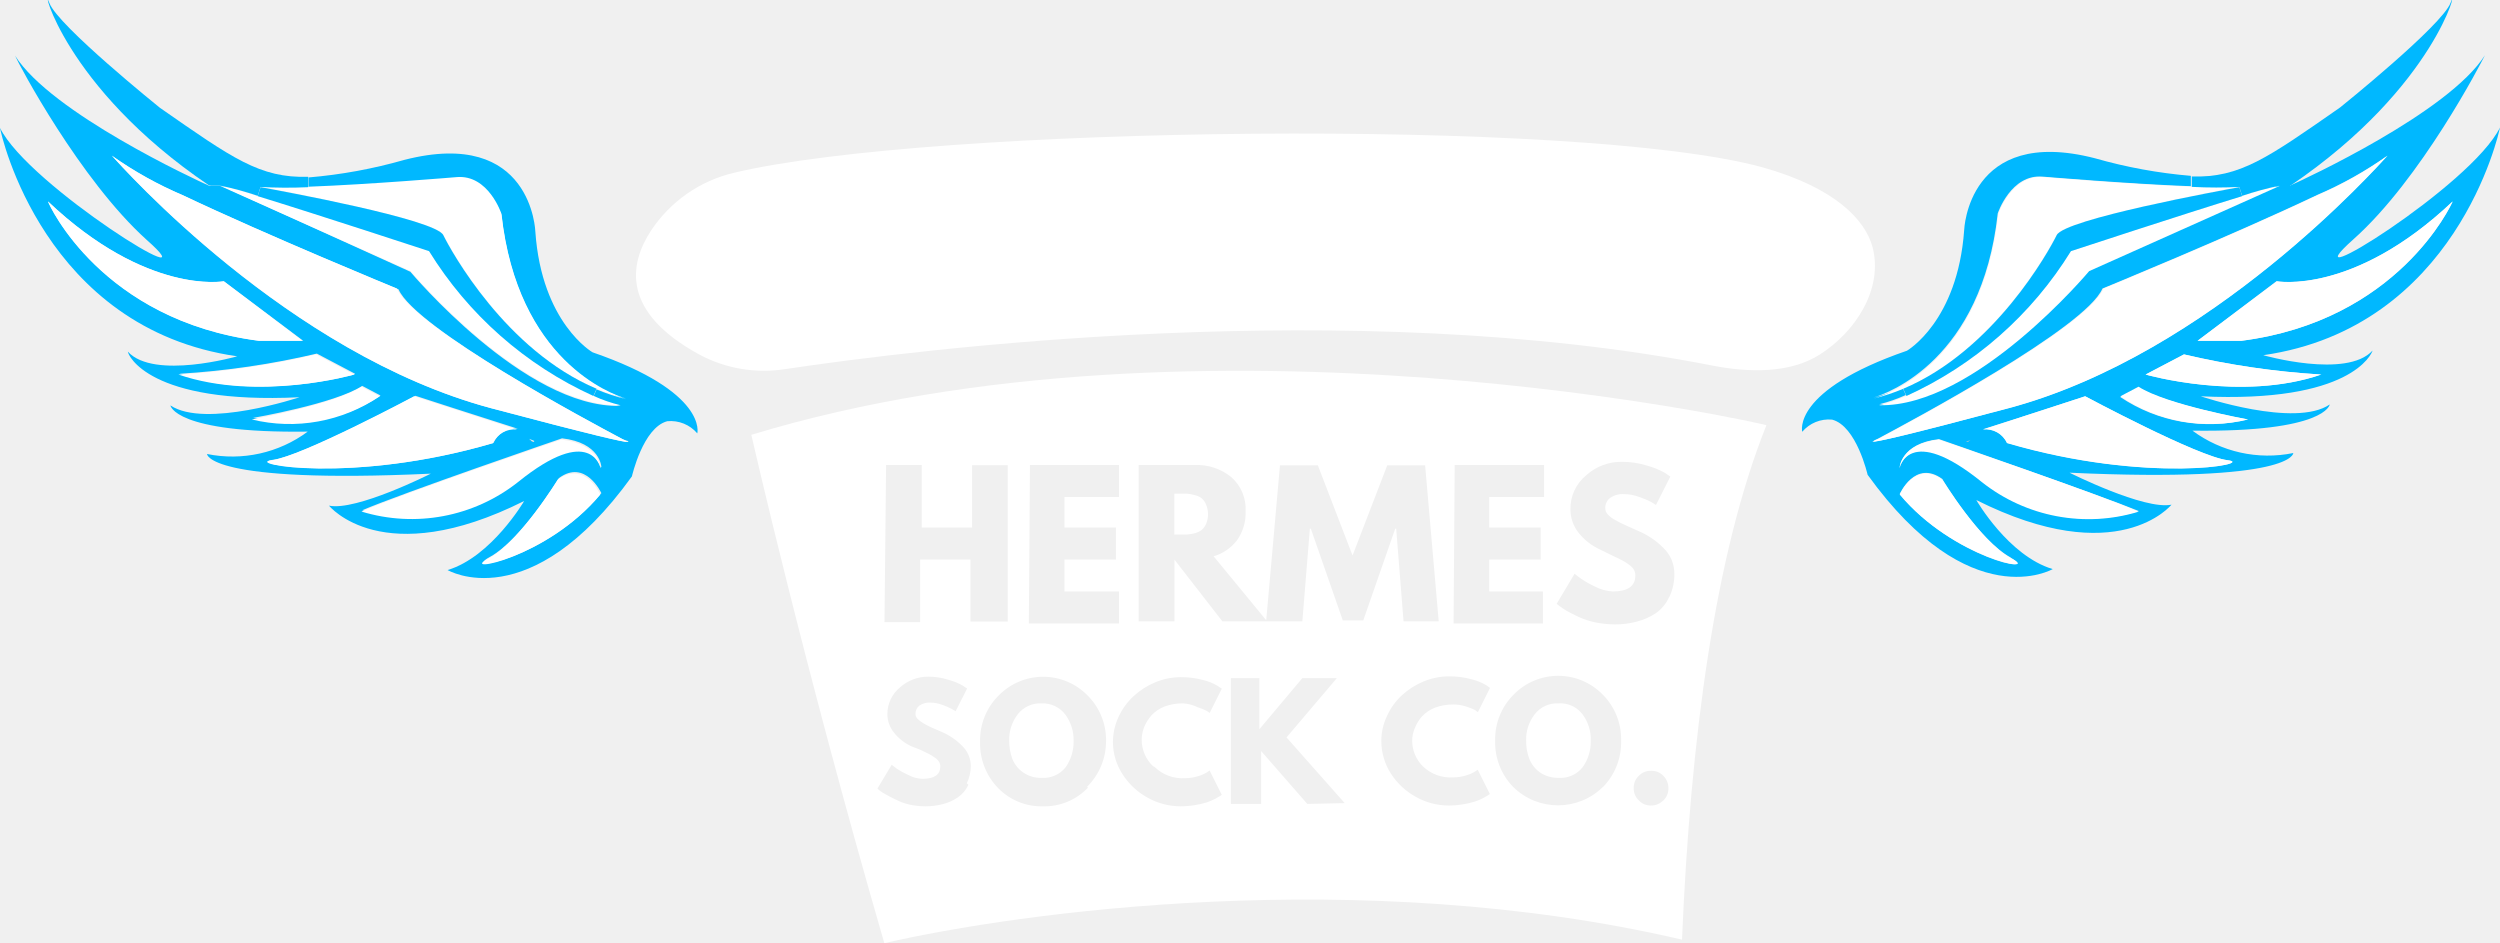
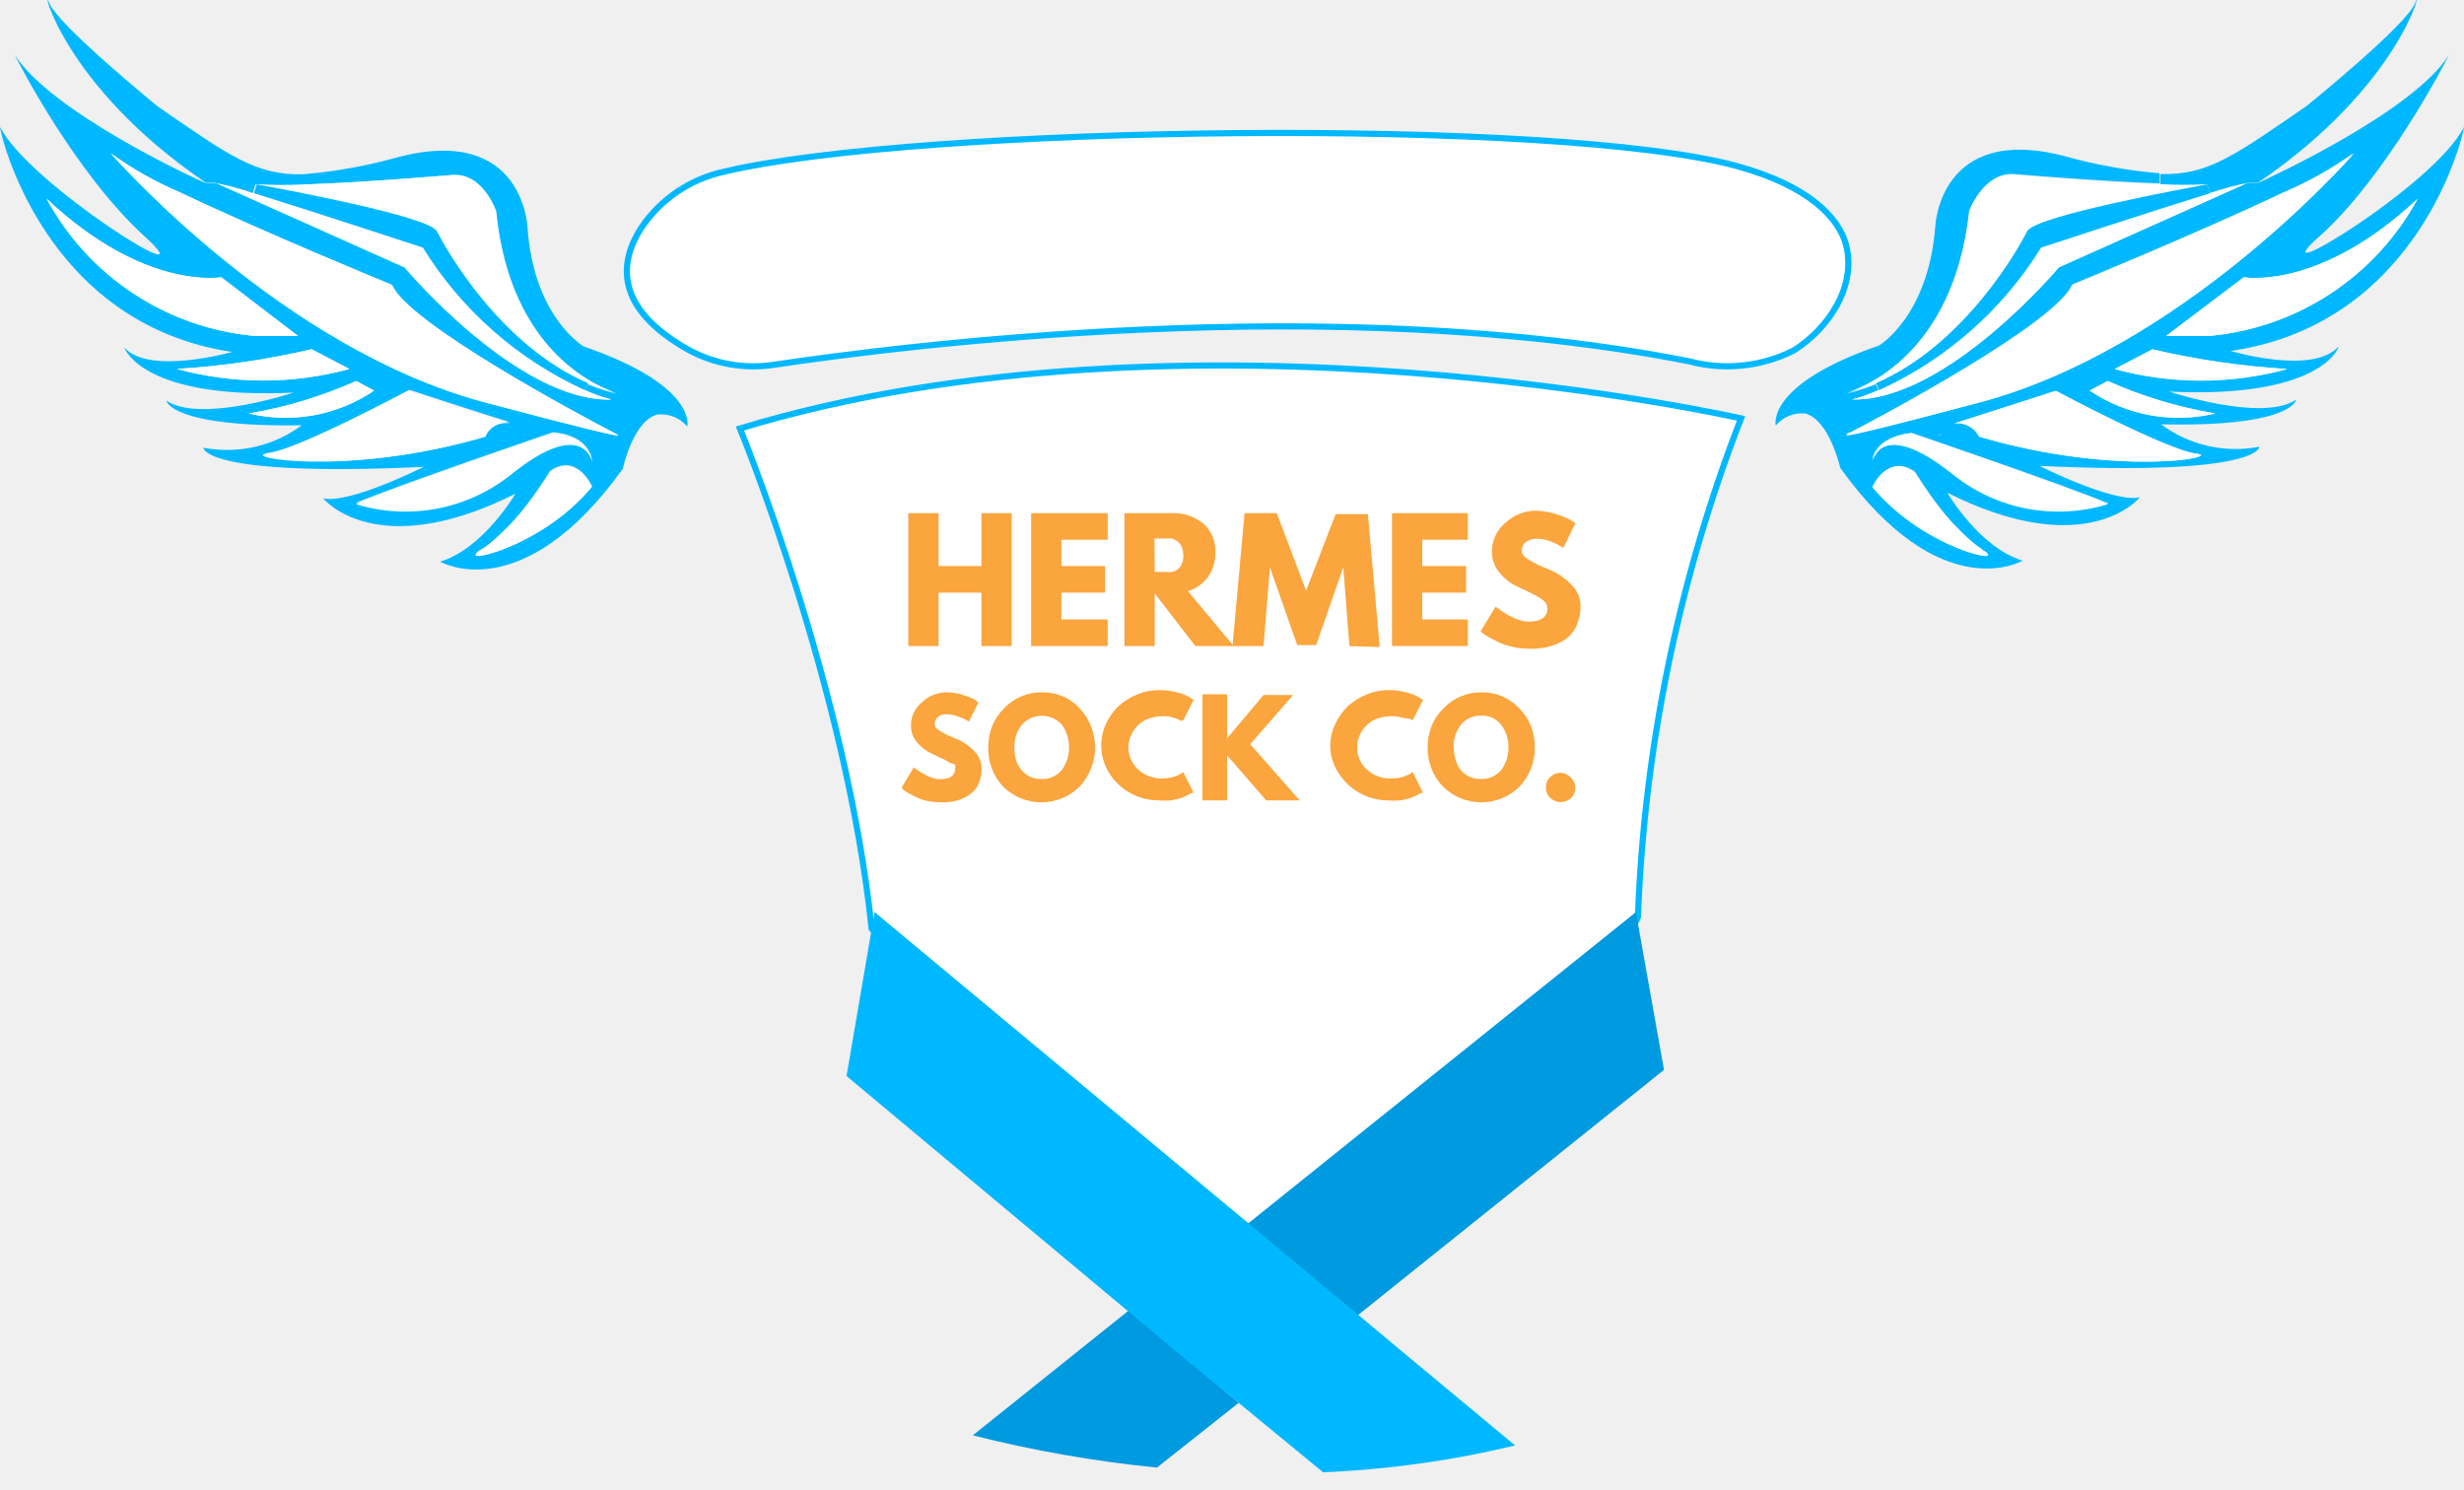
- <svg xmlns="http://www.w3.org/2000/svg" viewBox="0 0 156.39 58.95">
+ <svg xmlns="http://www.w3.org/2000/svg" viewBox="0 0 100.1 60.53">
  <defs>
-     <style>.cls-1{fill:#fff;}.cls-2{fill:#00b8ff;}.cls-3{fill:#b2b2b2;}</style>
+     <style>.cls-1,.cls-4{fill:#fff;}.cls-1{stroke:#00b8ff;stroke-miterlimit:10;stroke-width:0.25px;}.cls-2{fill:#faa53d;}.cls-3{fill:#00b8ff;}.cls-5{fill:#b2b2b2;}.cls-6{fill:none;}.cls-7{fill:#009ae0;}</style>
  </defs>
  <g id="Layer_2" data-name="Layer 2">
    <g id="Layer_2-2" data-name="Layer 2">
-       <path class="cls-1" d="M40.73,14.42c-1.39,2.12-1.86,5.09,3,7.75a8.55,8.55,0,0,0,5.39.92c8.18-1.22,35.39-4.67,58.06-.21,2.18.42,4.76.5,6.64-.69,2.25-1.42,4-4.11,3.32-6.73-.45-1.67-2.29-3.71-6.91-5-11.41-3.11-52-2.59-64.32.35A8.57,8.57,0,0,0,40.73,14.42Z" />
-       <path class="cls-1" d="M65.15,44a1.77,1.77,0,0,0-1.49.69,2.6,2.6,0,0,0-.53,1.64,3.29,3.29,0,0,0,.19,1.12,1.86,1.86,0,0,0,.67.86,1.9,1.9,0,0,0,1.16.35A1.77,1.77,0,0,0,66.66,48a2.76,2.76,0,0,0,.5-1.65,2.65,2.65,0,0,0-.51-1.64A1.77,1.77,0,0,0,65.15,44Z" />
-       <path class="cls-1" d="M97.49,44a1.75,1.75,0,0,0-1.49.69,2.54,2.54,0,0,0-.53,1.64,3.06,3.06,0,0,0,.19,1.12,1.91,1.91,0,0,0,.66.86,2,2,0,0,0,1.17.35A1.77,1.77,0,0,0,99,48a2.7,2.7,0,0,0,.51-1.65A2.59,2.59,0,0,0,99,44.69,1.74,1.74,0,0,0,97.49,44Z" />
-       <path class="cls-1" d="M75.17,31.17a1.05,1.05,0,0,0-.44-.2,2.44,2.44,0,0,0-.49-.09h-.78v2.56h.78a3.31,3.31,0,0,0,.49-.08,1.2,1.2,0,0,0,.44-.21,1,1,0,0,0,.28-.38,1.56,1.56,0,0,0,0-1.2A1,1,0,0,0,75.17,31.17Z" />
-       <path class="cls-1" d="M47,27.2S50.25,41.52,55.32,59c8.35-1.92,29.75-4.92,49.9-.22.53-12.58,2.06-24.14,5.28-32.18C110.5,26.55,75.35,18.58,47,27.2Zm44,1.89h5.59v2H93.16V33h3.22v2H93.16v2h3.36v2H90.93Zm-26.57,0H70v2H66.59V33h3.22v2H66.59v2H70v2H64.36Zm-9,0h2.23V33h3.15v-3.9h2.23v9.78H60.71V35H57.56v3.92H55.33Zm5.15,20a1.91,1.91,0,0,1-.66.79,3,3,0,0,1-.93.42,4.32,4.32,0,0,1-1.11.14,4.88,4.88,0,0,1-1-.11A3.45,3.45,0,0,1,56,50c-.22-.1-.42-.21-.6-.31a2.43,2.43,0,0,1-.39-.25l-.12-.11.89-1.49.31.24a4.84,4.84,0,0,0,.71.39,2,2,0,0,0,.9.25c.75,0,1.12-.26,1.12-.77a.52.52,0,0,0-.08-.3.91.91,0,0,0-.28-.27,2.69,2.69,0,0,0-.36-.22l-.51-.25L57,46.68a3,3,0,0,1-1.1-.88,1.84,1.84,0,0,1-.39-1.13A2.17,2.17,0,0,1,56.3,43a2.63,2.63,0,0,1,1.77-.67,4,4,0,0,1,1.24.19,3.75,3.75,0,0,1,.9.36l.29.19-.72,1.42-.24-.14a4.63,4.63,0,0,0-.57-.25,2.28,2.28,0,0,0-.77-.15,1.13,1.13,0,0,0-.69.19.63.63,0,0,0-.24.51.43.43,0,0,0,.11.3,1.76,1.76,0,0,0,.39.3c.18.1.34.19.48.25l.65.28a4,4,0,0,1,1.29.88,1.76,1.76,0,0,1,.54,1.26A2.55,2.55,0,0,1,60.48,49Zm7.48.18a3.74,3.74,0,0,1-2.81,1.17,3.78,3.78,0,0,1-2.83-1.16,4,4,0,0,1-1.11-2.9,3.94,3.94,0,0,1,1.16-2.87,3.89,3.89,0,0,1,5.57,0,3.94,3.94,0,0,1,1.15,2.88A4,4,0,0,1,68,49.22Zm4.17-1.29a2.49,2.49,0,0,0,1.91.7,2.66,2.66,0,0,0,.79-.12,2.37,2.37,0,0,0,.56-.24l.18-.12.76,1.52-.1.07-.31.18a4.06,4.06,0,0,1-.52.22,4.83,4.83,0,0,1-.72.17,5.52,5.52,0,0,1-.92.08,4.24,4.24,0,0,1-2.07-.54,4.34,4.34,0,0,1-1.57-1.47,3.7,3.7,0,0,1-.6-2,3.75,3.75,0,0,1,.35-1.58,4.13,4.13,0,0,1,.94-1.3,4.66,4.66,0,0,1,1.36-.87,4.22,4.22,0,0,1,1.59-.32,5.16,5.16,0,0,1,1.4.18,3.15,3.15,0,0,1,.9.36l.27.18-.76,1.52a1.58,1.58,0,0,0-.2-.14,3.51,3.51,0,0,0-.53-.21A2.44,2.44,0,0,0,74,44a3.24,3.24,0,0,0-1.16.2,2.23,2.23,0,0,0-.81.55,2.76,2.76,0,0,0-.46.74,2.22,2.22,0,0,0-.15.8A2.26,2.26,0,0,0,72.13,47.93Zm9.55,2.31-2.89-3.31v3.31H77V42.42h1.78v3.2l2.69-3.2h2.16l-3.15,3.71,3.64,4.11ZM84,38.81l-2-5.74h-.06l-.47,5.8h-5l-3-3.86v3.86H71.23V29.09h3.5a3.4,3.4,0,0,1,2.3.76A2.66,2.66,0,0,1,77.92,32a2.92,2.92,0,0,1-.54,1.8,2.86,2.86,0,0,1-1.46,1l3.29,4,.86-9.69h2.37l2.17,5.64,2.17-5.64h2.37L90,38.87H87.8l-.46-5.8h-.06l-2,5.74ZM89,47.93a2.49,2.49,0,0,0,1.91.7,2.66,2.66,0,0,0,.79-.12,2.2,2.2,0,0,0,.56-.24l.18-.12.76,1.52-.1.07-.31.18a3.53,3.53,0,0,1-.52.22,4.83,4.83,0,0,1-.72.17,5.43,5.43,0,0,1-.92.08,4.2,4.2,0,0,1-2.06-.54A4.37,4.37,0,0,1,87,48.38a3.78,3.78,0,0,1-.59-2,3.61,3.61,0,0,1,.35-1.58,4,4,0,0,1,.93-1.3,4.66,4.66,0,0,1,1.36-.87,4.22,4.22,0,0,1,1.59-.32,5.11,5.11,0,0,1,1.4.18,3.38,3.38,0,0,1,.91.36l.26.18-.76,1.52s-.11-.08-.19-.14a3.79,3.79,0,0,0-.54-.21,2.44,2.44,0,0,0-.8-.13,3.24,3.24,0,0,0-1.16.2,2.23,2.23,0,0,0-.81.55,2.49,2.49,0,0,0-.45.74,2,2,0,0,0-.16.8A2.26,2.26,0,0,0,89,47.93Zm11.28,1.29a4,4,0,0,1-5.63,0,4,4,0,0,1-1.12-2.9,3.94,3.94,0,0,1,1.16-2.87,3.89,3.89,0,0,1,5.57,0,3.94,3.94,0,0,1,1.15,2.88A4,4,0,0,1,100.29,49.22Zm3.77.85a1.06,1.06,0,0,1-.77.32,1,1,0,0,1-.76-.32,1,1,0,0,1-.32-.76,1,1,0,0,1,.32-.78,1,1,0,0,1,.76-.31,1,1,0,0,1,.77.31,1.08,1.08,0,0,1,.32.78A1.05,1.05,0,0,1,104.06,50.07Zm.36-12.71a2.45,2.45,0,0,1-.83,1,3.87,3.87,0,0,1-1.17.52,5.06,5.06,0,0,1-1.38.18,6.57,6.57,0,0,1-1.26-.13,5,5,0,0,1-1-.33c-.28-.13-.53-.26-.75-.38a4.33,4.33,0,0,1-.48-.32l-.16-.13,1.12-1.88a4.65,4.65,0,0,0,.39.3,5.59,5.59,0,0,0,.88.5,2.72,2.72,0,0,0,1.12.31q1.41,0,1.41-1a.72.72,0,0,0-.1-.38,1.19,1.19,0,0,0-.36-.34,3,3,0,0,0-.45-.27l-.64-.31-.65-.32a3.66,3.66,0,0,1-1.38-1.09,2.36,2.36,0,0,1-.48-1.42,2.7,2.7,0,0,1,1-2.15,3.25,3.25,0,0,1,2.21-.83,5.17,5.17,0,0,1,1.56.23,4.92,4.92,0,0,1,1.12.45l.36.24-.9,1.78-.3-.19a6.21,6.21,0,0,0-.71-.3,2.77,2.77,0,0,0-1-.19,1.35,1.35,0,0,0-.86.24.77.77,0,0,0-.3.64.54.54,0,0,0,.14.37,1.56,1.56,0,0,0,.48.37c.23.13.43.23.61.31l.8.36a4.87,4.87,0,0,1,1.62,1.09,2.21,2.21,0,0,1,.67,1.58A3.31,3.31,0,0,1,104.42,37.36Z" />
+       <path class="cls-1" d="M66.54,37.26A62.4,62.4,0,0,1,70.73,17s-22.5-5.1-40.67.41c0,0,4.33,10.51,5.35,20.32l15,17.49S65.83,39.33,66.54,37.26Z" />
+       <path class="cls-2" d="M38.13,24.08v2.17H36.9v-5.4h1.23V23h1.74V20.85H41.1v5.4H39.87V24.08Z" />
+       <path class="cls-2" d="M45,20.85v1.08H43.12V23h1.77v1.08H43.12v1.09H45v1.08H41.89v-5.4Z" />
+       <path class="cls-2" d="M45.68,20.85h1.93a1.89,1.89,0,0,1,1.27.42,1.47,1.47,0,0,1,.49,1.18,1.63,1.63,0,0,1-.3,1,1.59,1.59,0,0,1-.81.57l1.86,2.23H48.56l-1.65-2.14v2.14H45.68Zm1.23,2.39h.43a1.57,1.57,0,0,0,.27,0,.53.53,0,0,0,.24-.11.72.72,0,0,0,.16-.21.81.81,0,0,0,.06-.33A.9.9,0,0,0,48,22.2a.56.56,0,0,0-.16-.2.67.67,0,0,0-.24-.12,1.47,1.47,0,0,0-.27,0h-.43Z" />
+       <path class="cls-2" d="M54.82,26.25l-.25-3.2h0l-1.1,3.16H52.7l-1.11-3.16h0l-.26,3.2H50.07l.49-5.4h1.31L53.06,24l1.2-3.11h1.31l.48,5.4Z" />
+       <path class="cls-2" d="M59.63,20.85v1.08H57.78V23h1.78v1.08H57.78v1.09h1.85v1.08H56.55v-5.4Z" />
+       <path class="cls-2" d="M62.33,20.75a3.14,3.14,0,0,1,.86.13,3.72,3.72,0,0,1,.62.25l.19.13-.49,1-.17-.1A3.18,3.18,0,0,0,63,22a1.58,1.58,0,0,0-.54-.11.73.73,0,0,0-.47.13.44.44,0,0,0-.17.35.32.32,0,0,0,.08.21.94.94,0,0,0,.27.2l.33.18.45.19a2.66,2.66,0,0,1,.89.61,1.18,1.18,0,0,1,.37.86,1.94,1.94,0,0,1-.17.82,1.34,1.34,0,0,1-.45.54,2.12,2.12,0,0,1-.65.29,3,3,0,0,1-.76.09,3.26,3.26,0,0,1-.7-.07,3.2,3.2,0,0,1-.57-.18l-.41-.21a2.07,2.07,0,0,1-.27-.18l-.08-.07.61-1,.22.16a3.28,3.28,0,0,0,.49.28,1.49,1.49,0,0,0,.61.17c.52,0,.78-.18.78-.53a.46.46,0,0,0-.05-.21.74.74,0,0,0-.2-.19l-.25-.15L62,24l-.36-.17a2,2,0,0,1-.76-.61,1.27,1.27,0,0,1-.27-.78,1.5,1.5,0,0,1,.54-1.19A1.83,1.83,0,0,1,62.33,20.75Z" />
+       <path class="cls-2" d="M38.42,28.13a2.24,2.24,0,0,1,.68.1,3,3,0,0,1,.5.2l.15.11-.39.78-.13-.08a2,2,0,0,0-.32-.13,1.14,1.14,0,0,0-.43-.09.61.61,0,0,0-.38.11.36.36,0,0,0-.13.28.27.27,0,0,0,.06.17,1.14,1.14,0,0,0,.22.16l.26.14.36.15a2,2,0,0,1,.71.49,1,1,0,0,1,.3.69,1.48,1.48,0,0,1-.13.65,1,1,0,0,1-.37.43,1.59,1.59,0,0,1-.51.24,2.45,2.45,0,0,1-.62.07,3.31,3.31,0,0,1-.55-.05,2.26,2.26,0,0,1-.46-.15l-.33-.17a1.08,1.08,0,0,1-.21-.14L36.63,32l.49-.82.18.13a2.66,2.66,0,0,0,.39.22,1.12,1.12,0,0,0,.49.13c.41,0,.62-.14.62-.42a.33.33,0,0,0,0-.17A.47.47,0,0,0,38.6,31l-.2-.12-.28-.13-.29-.14a1.67,1.67,0,0,1-.61-.49,1,1,0,0,1-.21-.62,1.17,1.17,0,0,1,.43-.95A1.43,1.43,0,0,1,38.42,28.13Z" />
+       <path class="cls-2" d="M40.15,30.36a2.15,2.15,0,0,1,.64-1.58,2.06,2.06,0,0,1,1.53-.65,2,2,0,0,1,1.54.65,2.33,2.33,0,0,1,0,3.18,2.21,2.21,0,0,1-3.11,0A2.22,2.22,0,0,1,40.15,30.36Zm1.06,0a1.72,1.72,0,0,0,.1.62,1.08,1.08,0,0,0,.37.48,1,1,0,0,0,.64.19,1,1,0,0,0,.83-.38,1.6,1.6,0,0,0,0-1.81,1.09,1.09,0,0,0-1.65,0A1.45,1.45,0,0,0,41.21,30.36Z" />
+       <path class="cls-2" d="M47.23,31.63a1.54,1.54,0,0,0,.43-.06,1.69,1.69,0,0,0,.31-.13l.1-.07.42.84-.06,0-.17.09-.28.13-.4.09a2.78,2.78,0,0,1-.51,0,2.41,2.41,0,0,1-1.14-.29,2.36,2.36,0,0,1-.87-.82,2.11,2.11,0,0,1-.13-2,2.35,2.35,0,0,1,.51-.72,2.64,2.64,0,0,1,.75-.47,2.27,2.27,0,0,1,.88-.18,2.78,2.78,0,0,1,.78.1,1.72,1.72,0,0,1,.49.2l.15.1-.42.83L48,29.29a1.57,1.57,0,0,0-.29-.12,1.35,1.35,0,0,0-.44-.07,1.83,1.83,0,0,0-.64.11,1.16,1.16,0,0,0-.45.31,1.41,1.41,0,0,0-.25.4,1.15,1.15,0,0,0-.09.44,1.25,1.25,0,0,0,.37.88A1.4,1.4,0,0,0,47.23,31.63Z" />
+       <path class="cls-2" d="M52.8,32.52H51.44l-1.59-1.83v1.83h-1V28.21h1V30l1.48-1.76h1.2l-1.74,2Z" />
+       <path class="cls-2" d="M56.54,31.63a1.61,1.61,0,0,0,.44-.06,2.06,2.06,0,0,0,.31-.13l.1-.07.42.84-.06,0-.17.09-.28.13-.4.09a2.85,2.85,0,0,1-.51,0,2.41,2.41,0,0,1-1.14-.29,2.36,2.36,0,0,1-.87-.82,2,2,0,0,1-.13-2,2.35,2.35,0,0,1,.51-.72,2.64,2.64,0,0,1,.75-.47,2.27,2.27,0,0,1,.88-.18,2.66,2.66,0,0,1,.77.1,1.81,1.81,0,0,1,.5.2l.15.1-.42.83-.11-.07L57,29.17a1.41,1.41,0,0,0-.45-.07,1.87,1.87,0,0,0-.64.11,1.2,1.2,0,0,0-.44.31,1.22,1.22,0,0,0-.25.4,1.15,1.15,0,0,0-.09.44,1.21,1.21,0,0,0,.37.88A1.37,1.37,0,0,0,56.54,31.63Z" />
+       <path class="cls-2" d="M58,30.36a2.15,2.15,0,0,1,.64-1.58,2.1,2.1,0,0,1,1.54-.65,2.06,2.06,0,0,1,1.54.65,2.18,2.18,0,0,1,.63,1.58,2.24,2.24,0,0,1-.62,1.6,2.21,2.21,0,0,1-3.11,0A2.23,2.23,0,0,1,58,30.36Zm1.06,0a1.71,1.71,0,0,0,.11.62,1,1,0,0,0,1,.67,1,1,0,0,0,.83-.38,1.51,1.51,0,0,0,.28-.91,1.45,1.45,0,0,0-.29-.9.94.94,0,0,0-.82-.38,1,1,0,0,0-.83.38A1.45,1.45,0,0,0,59.05,30.36Z" />
+       <path class="cls-2" d="M63.37,31.4a.58.58,0,0,1,.43.18A.61.61,0,0,1,64,32a.61.61,0,0,1-.17.42.61.61,0,0,1-.43.17.61.61,0,0,1-.42-.17.58.58,0,0,1-.18-.42.58.58,0,0,1,.18-.43A.58.58,0,0,1,63.37,31.4Z" />
+       <path class="cls-1" d="M26.07,9.23c-.89,1.35-1.19,3.26,1.93,5a5.52,5.52,0,0,0,3.45.59c5.24-.78,22.65-3,37.17-.14a6,6,0,0,0,4.25-.44c1.43-.9,2.57-2.63,2.12-4.31-.29-1.06-1.47-2.37-4.42-3.18-7.31-2-33.31-1.65-41.17.23A5.44,5.44,0,0,0,26.07,9.23Z" />
      <g id="_Group_" data-name="&lt;Group&gt;">
-         <path class="cls-2" d="M3,12.6c.09.23,3.42,7.47,13.24,8.72h2.73L14,17.59S9.17,18.48,3,12.6Zm10.18-1s0,0-.05,0h.65L25.67,17s7.16,8.55,13.13,8.39a9.19,9.19,0,0,1-1.68-.58l.2-.45a12.4,12.4,0,0,0,1.84.61c-.92-.27-6.78-2.38-7.79-11.52,0,0-.87-2.48-2.81-2.3,0,0-5.46.46-9.26.6l0-.65a31.28,31.28,0,0,0,6-1.1c8-2.05,8.19,4.5,8.19,4.5.4,5.72,3.58,7.54,3.58,7.54,7.24,2.5,6.55,5.07,6.55,5.07a2.19,2.19,0,0,0-1.88-.76c-1.52.4-2.21,3.45-2.21,3.45C33.12,38.7,28,35.66,28,35.66c2.75-.83,4.79-4.32,4.79-4.32-8.88,4.45-12.21.29-12.21.29,1.7.36,6.37-2,6.37-2-14,.65-14-1.23-14-1.23a7.92,7.92,0,0,0,6.3-1.4c-8.36.11-8.59-1.64-8.59-1.64,2.17,1.46,8.08-.51,8.08-.51C9.3,25.31,8,22.2,8,22c1.63,1.78,6.84.29,6.84.29C2.75,20.56.07,8.42,0,8c1.77,3.62,13.55,10.87,9.17,7C5,11.24,1.16,4,.94,3.48c2.26,3.58,11.29,7.76,12.14,8.14A.08.08,0,0,0,13.13,11.64Zm26.14,16h0A3.21,3.21,0,0,0,39,27.5h0c-2.08-1.1-13-6.94-14.07-9.4,0,0-8.07-3.31-13.42-5.85,0,0,0,0,0,0a0,0,0,0,1,0,0A24.53,24.53,0,0,1,7,9.74c.65.72,11,12.39,23.71,15.79C37.19,27.25,39.05,27.68,39.27,27.65Zm-1.7,1.61s-.07-1.52-2.46-1.79c0,0-10.06,3.45-12.5,4.5a10.72,10.72,0,0,0,9.79-1.86C37,26.4,37.57,29.26,37.57,29.26Zm0,1.64s-1-2.17-2.66-.94c0,0-2.33,3.84-4.3,4.92S34.22,34.94,37.57,30.9Zm-4.2-3.25c.06,0-.09-.06-.32-.15C33.21,27.56,33.3,27.63,33.37,27.65Zm-2.53.07a1.47,1.47,0,0,1,1.5-.85c-2-.63-6.4-2.06-6.4-2.06s-7,3.76-8.9,4S22,30.31,30.84,27.72Zm-7.09-2.93-1.14-.6c-1.72,1.12-6.82,2-6.82,2A10,10,0,0,0,23.75,24.79Zm-1.59-1.36-2.39-1.26a51,51,0,0,1-8.57,1.26C16.17,25.15,22.16,23.43,22.16,23.43Z" />
-         <path class="cls-1" d="M39.27,27.65h0c-.25,0-2.1-.4-8.57-2.12C18.05,22.13,7.67,10.46,7,9.74a23.43,23.43,0,0,0,4.41,2.46l0,0,0,0c5.35,2.54,13.42,5.85,13.42,5.85,1.05,2.46,12,8.3,14.07,9.4h0A2.25,2.25,0,0,1,39.27,27.65Z" />
-         <path class="cls-1" d="M38.82,25.35c-6,.13-13.13-8.39-13.13-8.39L13.75,11.62a21.5,21.5,0,0,1,2.4.65c3.78,1.16,10.71,3.44,10.71,3.44a23.31,23.31,0,0,0,10.28,9.06A9.19,9.19,0,0,0,38.82,25.35Z" />
-         <path class="cls-1" d="M39.16,24.93a12.4,12.4,0,0,1-1.84-.61c-5.68-2.39-9.12-8.7-9.59-9.64s-10.2-2.77-11.43-3l-.09,0a29.46,29.46,0,0,0,3.09,0c3.8-.14,9.26-.6,9.26-.6,2-.18,2.81,2.3,2.81,2.3C32.38,22.55,38.24,24.66,39.16,24.93Z" />
-         <path class="cls-2" d="M37.32,24.32l-.2.45a23.55,23.55,0,0,1-10.28-9.06s-6.94-2.28-10.72-3.44l.18-.56c1.21.22,10.94,2,11.43,3S31.64,21.93,37.32,24.32Z" />
-         <path class="cls-1" d="M35.11,27.5c2.39.27,2.46,1.79,2.46,1.79s-.58-2.84-5.17.87A10.73,10.73,0,0,1,22.61,32C25.05,30.92,35.11,27.5,35.11,27.5Z" />
-         <path class="cls-1" d="M34.89,30c1.72-1.23,2.66.94,2.66.94-3.33,4-8.93,5-7,4S34.89,30,34.89,30Z" />
-         <path class="cls-3" d="M33.05,27.5c.23.09.38.15.32.15S33.21,27.56,33.05,27.5Z" />
-         <path class="cls-1" d="M32.34,26.87a1.47,1.47,0,0,0-1.5.85C22,30.31,15.21,29,17,28.79s8.9-4,8.9-4Z" />
-         <path class="cls-1" d="M22.61,24.19l1.14.6a10,10,0,0,1-8,1.45S20.89,25.31,22.61,24.19Z" />
-         <path class="cls-1" d="M19.77,22.17l2.39,1.26s-6,1.72-11,0A51,51,0,0,0,19.77,22.17Z" />
-         <path class="cls-2" d="M16.21,11.69a.16.16,0,0,1,.09,0l-.18.56a19.89,19.89,0,0,0-2.39-.65h-.65C3.89,5.38,2.57-1.22,3.09.19S10,6.74,10,6.74c4.54,3.16,6.26,4.41,9.28,4.32l0,.65A29.46,29.46,0,0,1,16.21,11.69Z" />
-         <path class="cls-1" d="M18.92,21.32H16.19C6.37,20.05,3.06,12.83,3,12.6c6.22,5.88,11,5,11,5Z" />
+         <path class="cls-3" d="M1.89,8.07a10.67,10.67,0,0,0,8.47,5.58h1.75L9,11.26S5.87,11.83,1.89,8.07ZM8.4,7.45h.39l7.64,3.42s4.58,5.47,8.4,5.37a6.37,6.37,0,0,1-1.07-.38l.13-.28a8.89,8.89,0,0,0,1.17.38c-.58-.17-4.33-1.51-5-7.37,0,0-.56-1.59-1.8-1.47,0,0-3.49.3-5.93.38V7.08a20.77,20.77,0,0,0,3.86-.7c5.1-1.32,5.24,2.87,5.24,2.87.26,3.67,2.29,4.83,2.29,4.83,4.64,1.6,4.2,3.25,4.2,3.25a1.41,1.41,0,0,0-1.21-.49c-1,.26-1.41,2.21-1.41,2.21-4.11,5.72-7.42,3.77-7.42,3.77,1.76-.53,3.06-2.76,3.06-2.76-5.68,2.85-7.81.19-7.81.19,1.09.23,4.08-1.28,4.08-1.28-9,.42-8.95-.78-8.95-.78a5.09,5.09,0,0,0,4-.91c-5.35.08-5.5-1-5.5-1,1.39.93,5.17-.33,5.17-.33-6,.29-6.84-1.7-6.88-1.83,1,1.14,4.38.18,4.38.18C1.76,13.16,0,5.39,0,5.15c1.13,2.32,8.67,7,5.87,4.45S.74,2.53.6,2.23c1.45,2.29,7.23,5,7.77,5.21ZM25.13,17.7h0a1,1,0,0,0-.18-.1h0c-1.33-.7-8.33-4.44-9-6,0,0-5.17-2.12-8.59-3.75a0,0,0,0,1,0,0,0,0,0,0,1,0,0A15,15,0,0,1,4.51,6.23c.41.46,7.06,7.93,15.17,10.11C23.8,17.44,25,17.71,25.13,17.7Zm-1.08,1s-.05-1-1.58-1.14c0,0-6.44,2.2-8,2.87a6.87,6.87,0,0,0,6.27-1.19C23.67,16.9,24.05,18.73,24.05,18.73Zm0,1.05s-.62-1.39-1.71-.61c0,0-1.49,2.47-2.74,3.15S21.9,22.37,24.05,19.78ZM21.36,17.7s-.06,0-.2-.1C21.26,17.64,21.31,17.69,21.36,17.7Zm-1.62,0a.94.94,0,0,1,1-.54c-1.31-.4-4.1-1.32-4.1-1.32s-4.51,2.41-5.69,2.55S14.07,19.4,19.74,17.74ZM15.2,15.87l-.73-.39a18,18,0,0,1-4.36,1.32A6.41,6.41,0,0,0,15.2,15.87Zm-1-.88-1.53-.8a32.61,32.61,0,0,1-5.48.8A13.31,13.31,0,0,0,14.18,15Z" />
+         <path class="cls-4" d="M25.13,17.7h0c-.15,0-1.34-.26-5.48-1.36C11.55,14.16,4.91,6.69,4.49,6.23A14.65,14.65,0,0,0,7.31,7.81h0v0c3.42,1.63,8.59,3.75,8.59,3.75.67,1.57,7.67,5.31,9,6h0A.83.83,0,0,1,25.13,17.7Z" />
+         <path class="cls-4" d="M24.85,16.23c-3.82.08-8.4-5.37-8.4-5.37L8.8,7.44a12.12,12.12,0,0,1,1.53.41c2.42.75,6.86,2.21,6.86,2.21a14.92,14.92,0,0,0,6.58,5.79A6.26,6.26,0,0,0,24.85,16.23Z" />
+         <path class="cls-4" d="M25.06,16a8.89,8.89,0,0,1-1.17-.38C20.25,14,18.05,10,17.75,9.4s-6.53-1.78-7.32-1.91h0a17.28,17.28,0,0,0,2,0c2.44-.08,5.93-.38,5.93-.38,1.26-.12,1.8,1.47,1.8,1.47C20.73,14.44,24.48,15.78,25.06,16Z" />
+         <path class="cls-3" d="M23.89,15.57l-.13.28a15.06,15.06,0,0,1-6.58-5.79S12.74,8.6,10.32,7.85l.11-.36c.78.15,7,1.28,7.32,1.91S20.25,14,23.89,15.57Z" />
+         <path class="cls-4" d="M22.47,17.6c1.53.17,1.58,1.14,1.58,1.14s-.38-1.81-3.31.56a6.87,6.87,0,0,1-6.27,1.19C16,19.79,22.47,17.6,22.47,17.6Z" />
+         <path class="cls-4" d="M22.33,19.19c1.1-.79,1.7.6,1.7.6-2.13,2.58-5.71,3.23-4.45,2.55A11.32,11.32,0,0,0,22.33,19.19Z" />
+         <path class="cls-5" d="M21.16,17.6c.14.06.24.1.2.1S21.26,17.64,21.16,17.6Z" />
+         <path class="cls-4" d="M20.7,17.2a.94.94,0,0,0-1,.54c-5.67,1.66-10,.82-8.83.69s5.69-2.55,5.69-2.55Z" />
+         <path class="cls-4" d="M14.47,15.48l.73.39a6.41,6.41,0,0,1-5.09.93A18,18,0,0,0,14.47,15.48Z" />
+         <path class="cls-4" d="M12.65,14.19l1.53.8a13.31,13.31,0,0,1-7,0A32.61,32.61,0,0,0,12.65,14.19Z" />
+         <path class="cls-3" d="M10.38,7.48h0l-.11.36a11.67,11.67,0,0,0-1.53-.41H8.37C2.49,3.44,1.65-.78,2,.12S6.4,4.32,6.4,4.32c2.9,2,4,2.82,5.94,2.76v.41A17.28,17.28,0,0,1,10.38,7.48Z" />
+         <path class="cls-4" d="M12.11,13.65H10.36A10.74,10.74,0,0,1,1.89,8.07c4,3.76,7.06,3.2,7.06,3.2Z" />
      </g>
      <g id="_Group_2" data-name="&lt;Group&gt;">
-         <path class="cls-2" d="M142.41,17.59l-4.94,3.73h2.73c9.81-1.25,13.14-8.49,13.23-8.72C147.22,18.48,142.41,17.59,142.41,17.59Zm.89-6c.85-.38,9.89-4.56,12.15-8.14-.23.47-4,7.76-8.23,11.52-4.39,3.91,7.4-3.34,9.17-7-.07.38-2.75,12.52-14.81,14.25,0,0,5.21,1.49,6.84-.29-.06.2-1.34,3.31-10.75,2.86,0,0,5.9,2,8.07.51,0,0-.22,1.75-8.59,1.64a7.93,7.93,0,0,0,6.31,1.4s.07,1.88-14,1.23c0,0,4.68,2.35,6.38,2,0,0-3.34,4.16-12.21-.29,0,0,2,3.49,4.78,4.32,0,0-5.16,3-11.58-5.9,0,0-.69-3.05-2.22-3.45a2.18,2.18,0,0,0-1.87.76s-.7-2.57,6.55-5.07c0,0,3.17-1.82,3.58-7.54,0,0,.22-6.55,8.18-4.5a31.36,31.36,0,0,0,6,1.1l0,.65c-3.8-.14-9.26-.6-9.26-.6-2-.18-2.82,2.3-2.82,2.3-1,9.14-6.86,11.25-7.78,11.52a12.67,12.67,0,0,0,1.83-.61l.2.45a9.28,9.28,0,0,1-1.67.58c6,.16,13.12-8.39,13.12-8.39l11.95-5.34h.64s0,0,0,0A.06.06,0,0,0,143.3,11.62ZM125.64,25.53c12.68-3.4,23-15.07,23.7-15.79a23.94,23.94,0,0,1-4.4,2.46s0,0,0,0,0,0,0,0c-5.34,2.54-13.42,5.85-13.42,5.85-1.05,2.46-12,8.3-14.06,9.4h0a1.67,1.67,0,0,0-.29.15h0C117.34,27.68,119.2,27.25,125.64,25.53ZM124,30.11a10.74,10.74,0,0,0,9.8,1.86c-2.44-1-12.5-4.5-12.5-4.5-2.4.27-2.46,1.79-2.46,1.79S119.4,26.4,124,30.11Zm1.79,4.77c-2-1.08-4.29-4.92-4.29-4.92-1.7-1.23-2.66.94-2.66.94C122.17,34.94,127.74,36,125.77,34.88Zm-2.44-7.38c-.22.09-.38.15-.31.15S123.18,27.56,123.33,27.5Zm16,1.29c-1.86-.22-8.91-4-8.91-4s-4.36,1.43-6.39,2.06a1.47,1.47,0,0,1,1.5.85C134.4,30.31,141.18,29,139.35,28.79Zm1.25-2.55s-5.1-.93-6.82-2l-1.14.6A10,10,0,0,0,140.6,26.24Zm4.58-2.81a50.74,50.74,0,0,1-8.56-1.26l-2.4,1.26S140.22,25.15,145.18,23.43Z" />
-         <path class="cls-1" d="M117.12,27.65h0c.24,0,2.1-.4,8.56-2.12,12.66-3.4,23-15.07,23.68-15.79A23.23,23.23,0,0,1,145,12.2l0,0,0,0c-5.34,2.54-13.41,5.85-13.41,5.85-1.06,2.46-12,8.3-14.07,9.4h0A1.43,1.43,0,0,0,117.12,27.65Z" />
-         <path class="cls-1" d="M117.56,25.35c6,.13,13.13-8.39,13.13-8.39l11.94-5.34a22.31,22.31,0,0,0-2.39.65c-3.78,1.16-10.71,3.44-10.71,3.44a23.27,23.27,0,0,1-10.29,9.06A9.19,9.19,0,0,1,117.56,25.35Z" />
-         <path class="cls-1" d="M117.23,24.93a12.67,12.67,0,0,0,1.83-.61c5.68-2.39,9.13-8.7,9.6-9.64s10.19-2.77,11.42-3c0,0,.07,0,.09,0a29.22,29.22,0,0,1-3.08,0c-3.8-.14-9.26-.6-9.26-.6-2-.18-2.82,2.3-2.82,2.3C124,22.55,118.15,24.66,117.23,24.93Z" />
-         <path class="cls-2" d="M119.06,24.32l.2.45a23.51,23.51,0,0,0,10.29-9.06s6.93-2.28,10.71-3.44l-.18-.56c-1.2.22-10.93,2-11.42,3S124.74,21.93,119.06,24.32Z" />
-         <path class="cls-1" d="M121.28,27.5c-2.4.27-2.46,1.79-2.46,1.79s.58-2.84,5.16.87a10.75,10.75,0,0,0,9.8,1.85C131.34,30.92,121.28,27.5,121.28,27.5Z" />
-         <path class="cls-1" d="M121.5,30c-1.72-1.23-2.66.94-2.66.94,3.33,4,8.92,5,7,4S121.5,30,121.5,30Z" />
-         <path class="cls-3" d="M123.33,27.5c-.22.09-.38.15-.31.15S123.18,27.56,123.33,27.5Z" />
-         <path class="cls-1" d="M124.05,26.87a1.47,1.47,0,0,1,1.5.85c8.85,2.59,15.63,1.28,13.8,1.07s-8.91-4-8.91-4Z" />
-         <path class="cls-1" d="M133.78,24.19l-1.14.6a10,10,0,0,0,8,1.45S135.5,25.31,133.78,24.19Z" />
-         <path class="cls-1" d="M136.62,22.17l-2.4,1.26s6,1.72,11,0A50.74,50.74,0,0,1,136.62,22.17Z" />
-         <path class="cls-2" d="M140.17,11.69l-.09,0,.18.56a20.33,20.33,0,0,1,2.4-.65h.64c9.19-6.24,10.51-12.84,10-11.43s-6.91,6.55-6.91,6.55c-4.54,3.16-6.26,4.41-9.28,4.32l0,.65A29.22,29.22,0,0,0,140.17,11.69Z" />
-         <path class="cls-1" d="M137.47,21.32h2.73c9.81-1.27,13.12-8.49,13.23-8.72-6.21,5.88-11,5-11,5Z" />
+         <path class="cls-3" d="M91.15,11.26,88,13.65h1.74a10.68,10.68,0,0,0,8.48-5.58C94.23,11.83,91.15,11.26,91.15,11.26Zm.57-3.82c.55-.25,6.33-2.92,7.77-5.21-.14.3-2.59,5-5.26,7.37S99,7.47,100.1,5.15c0,.24-1.76,8-9.48,9.11,0,0,3.34,1,4.38-.18,0,.13-.86,2.12-6.88,1.83,0,0,3.77,1.26,5.16.33,0,0-.14,1.12-5.49,1a5.07,5.07,0,0,0,4,.91s.05,1.2-8.94.78c0,0,3,1.51,4.08,1.28,0,0-2.14,2.66-7.82-.19,0,0,1.3,2.23,3.06,2.76,0,0-3.3,1.95-7.41-3.77,0,0-.44-1.95-1.42-2.21a1.39,1.39,0,0,0-1.2.49s-.44-1.65,4.19-3.25c0,0,2-1.16,2.29-4.83,0,0,.15-4.19,5.24-2.87a20.84,20.84,0,0,0,3.87.7l0,.41c-2.43-.08-5.92-.38-5.92-.38C80.57,7,80,8.58,80,8.58c-.64,5.86-4.39,7.2-5,7.37a9.55,9.55,0,0,0,1.18-.38l.13.28a6.26,6.26,0,0,1-1.08.38c3.82.1,8.4-5.37,8.4-5.37l7.65-3.42Zm-11.31,8.9c8.12-2.18,14.76-9.65,15.18-10.11a15,15,0,0,1-2.82,1.58s0,0,0,0,0,0,0,0c-3.42,1.63-8.59,3.75-8.59,3.75-.67,1.57-7.67,5.31-9,6h0c-.1,0-.16.09-.19.1h0C75.1,17.71,76.29,17.44,80.41,16.34Zm-1,2.93a6.85,6.85,0,0,0,6.26,1.19c-1.56-.67-8-2.87-8-2.87-1.53.17-1.57,1.14-1.57,1.14S76.42,16.9,79.36,19.27Zm1.14,3.05c-1.26-.68-2.75-3.15-2.75-3.15-1.09-.78-1.7.61-1.7.61C78.2,22.37,81.76,23,80.5,22.32ZM78.94,17.6c-.14.06-.24.1-.2.1S78.84,17.64,78.94,17.6Zm10.25.83c-1.19-.14-5.7-2.55-5.7-2.55s-2.79.92-4.09,1.32a1,1,0,0,1,1,.54C86,19.4,90.36,18.56,89.19,18.43ZM90,16.8a18.11,18.11,0,0,1-4.37-1.32l-.73.39A6.44,6.44,0,0,0,90,16.8ZM92.92,15a32.75,32.75,0,0,1-5.48-.8l-1.53.8A13.32,13.32,0,0,0,92.92,15Z" />
+         <path class="cls-4" d="M75,17.7h0c.16,0,1.35-.26,5.48-1.36,8.1-2.18,14.75-9.65,15.16-10.11a14.32,14.32,0,0,1-2.82,1.58h0l0,0c-3.42,1.63-8.59,3.75-8.59,3.75-.67,1.57-7.67,5.31-9,6h0A1.71,1.71,0,0,0,75,17.7Z" />
+         <path class="cls-4" d="M75.25,16.23c3.82.08,8.4-5.37,8.4-5.37l7.64-3.42a12.62,12.62,0,0,0-1.53.41c-2.42.75-6.85,2.21-6.85,2.21a14.88,14.88,0,0,1-6.59,5.79A6.37,6.37,0,0,1,75.25,16.23Z" />
+         <path class="cls-4" d="M75,16a9.55,9.55,0,0,0,1.18-.38C79.84,14,82.05,10,82.35,9.4s6.52-1.78,7.31-1.91h.06a17.5,17.5,0,0,1-2,0c-2.43-.08-5.92-.38-5.92-.38C80.56,7,80,8.58,80,8.58,79.37,14.44,75.62,15.78,75,16Z" />
+         <path class="cls-3" d="M76.21,15.57l.13.28a15.12,15.12,0,0,0,6.58-5.79s4.44-1.46,6.86-2.21l-.12-.36c-.77.15-7,1.28-7.31,1.91S79.84,14,76.21,15.57Z" />
+         <path class="cls-4" d="M77.62,17.6c-1.53.17-1.57,1.14-1.57,1.14s.37-1.81,3.31.56a6.85,6.85,0,0,0,6.26,1.19C84.06,19.79,77.62,17.6,77.62,17.6Z" />
+         <path class="cls-4" d="M77.77,19.19c-1.11-.79-1.71.6-1.71.6,2.14,2.58,5.71,3.23,4.45,2.55A11.41,11.41,0,0,1,77.77,19.19Z" />
+         <path class="cls-5" d="M78.94,17.6c-.14.06-.24.1-.2.1S78.84,17.64,78.94,17.6Z" />
+         <path class="cls-4" d="M79.4,17.2a1,1,0,0,1,1,.54c5.67,1.66,10,.82,8.83.69s-5.7-2.55-5.7-2.55Z" />
+         <path class="cls-4" d="M85.62,15.48l-.73.39a6.44,6.44,0,0,0,5.1.93A18.11,18.11,0,0,1,85.62,15.48Z" />
+         <path class="cls-4" d="M87.44,14.19l-1.53.8a13.32,13.32,0,0,0,7,0A32.75,32.75,0,0,1,87.44,14.19Z" />
+         <path class="cls-3" d="M89.72,7.48h-.06l.12.36a11.67,11.67,0,0,1,1.53-.41h.41c5.89-4,6.73-8.22,6.4-7.32s-4.42,4.2-4.42,4.2c-2.91,2-4,2.82-5.94,2.76l0,.41A17.5,17.5,0,0,0,89.72,7.48Z" />
+         <path class="cls-4" d="M88,13.65h1.74a10.77,10.77,0,0,0,8.48-5.58c-4,3.76-7.06,3.2-7.06,3.2Z" />
      </g>
+       <path class="cls-6" d="M47,60.3a47.85,47.85,0,0,0,6.75.19l-3.43-2.86Z" />
+       <polygon class="cls-7" points="67.6 43.47 53.65 54.65 49.79 51.55 49.1 51 66.46 37.06 66.55 37.58 67.6 43.47" />
+       <path class="cls-7" d="M48.35,55.33l-2.5-2.08-6.33,5.07A51.26,51.26,0,0,0,47,59.63L50.32,57Z" />
+       <path class="cls-3" d="M61.55,58.73a40.41,40.41,0,0,1-7.8,1.09L50.32,57l-2-1.64-2.5-2.09L34.39,43.72l1.14-6.66L52.91,51.53l4.55,3.8Z" />
    </g>
  </g>
</svg>
